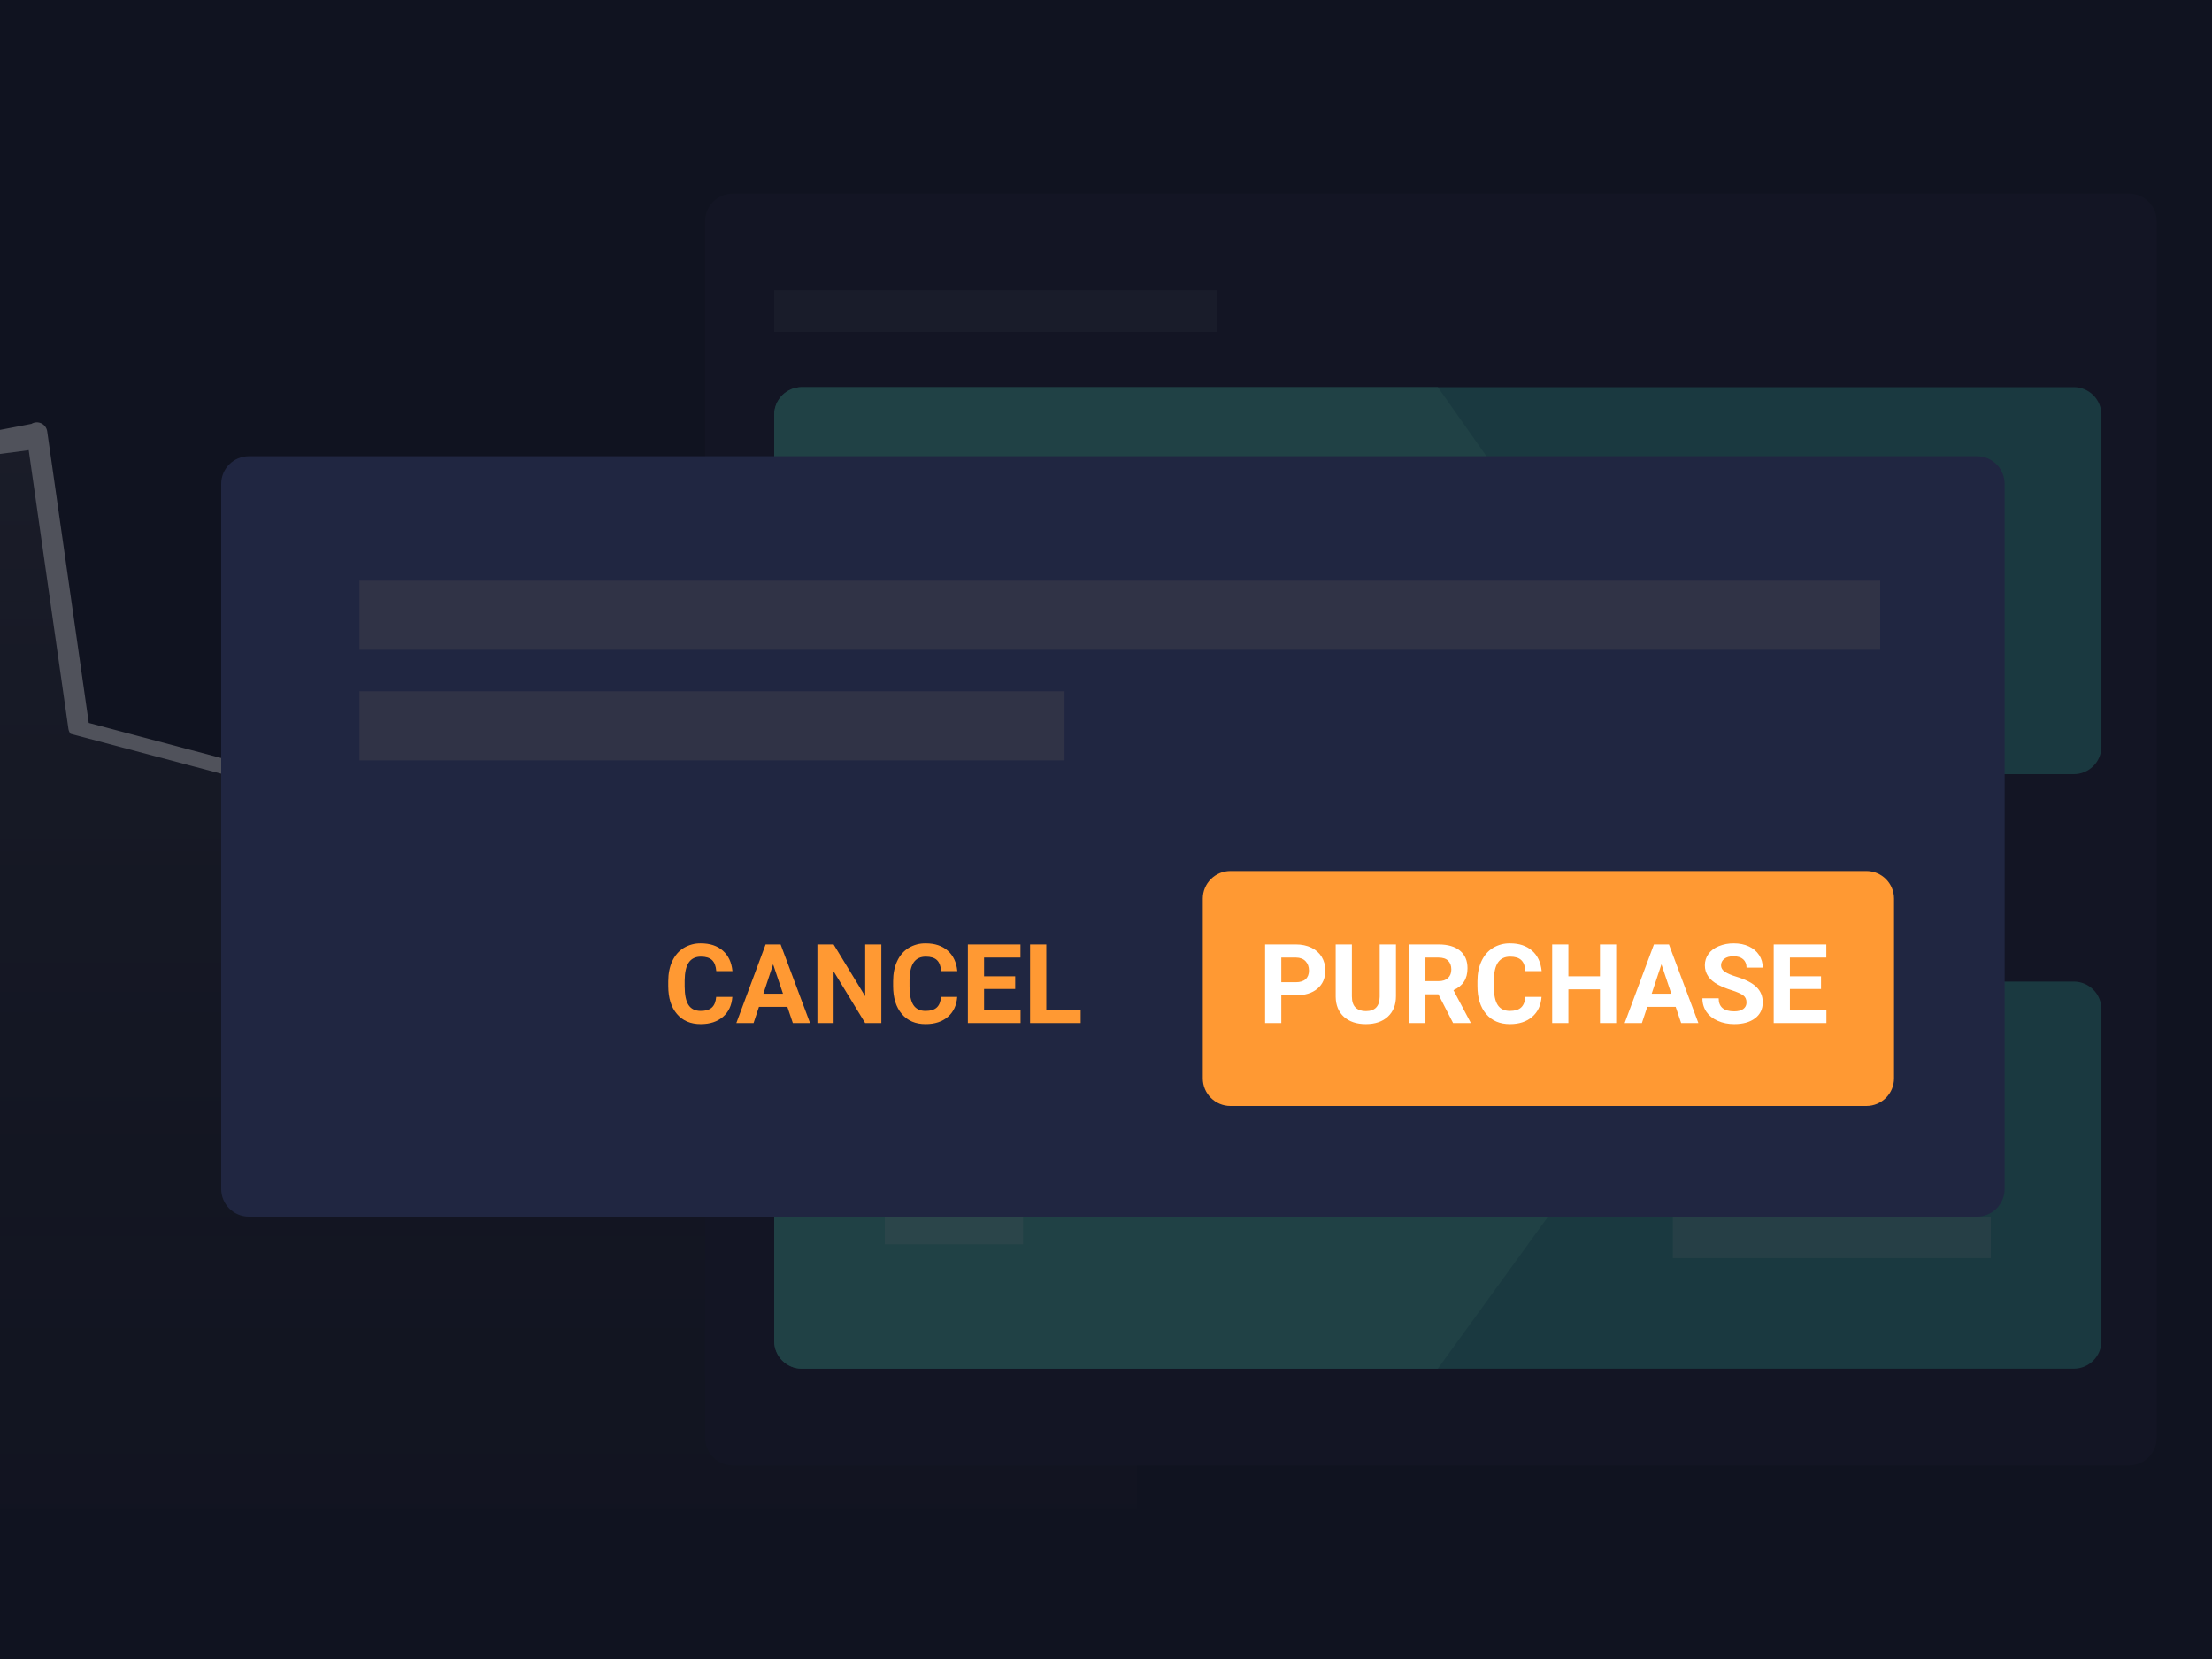
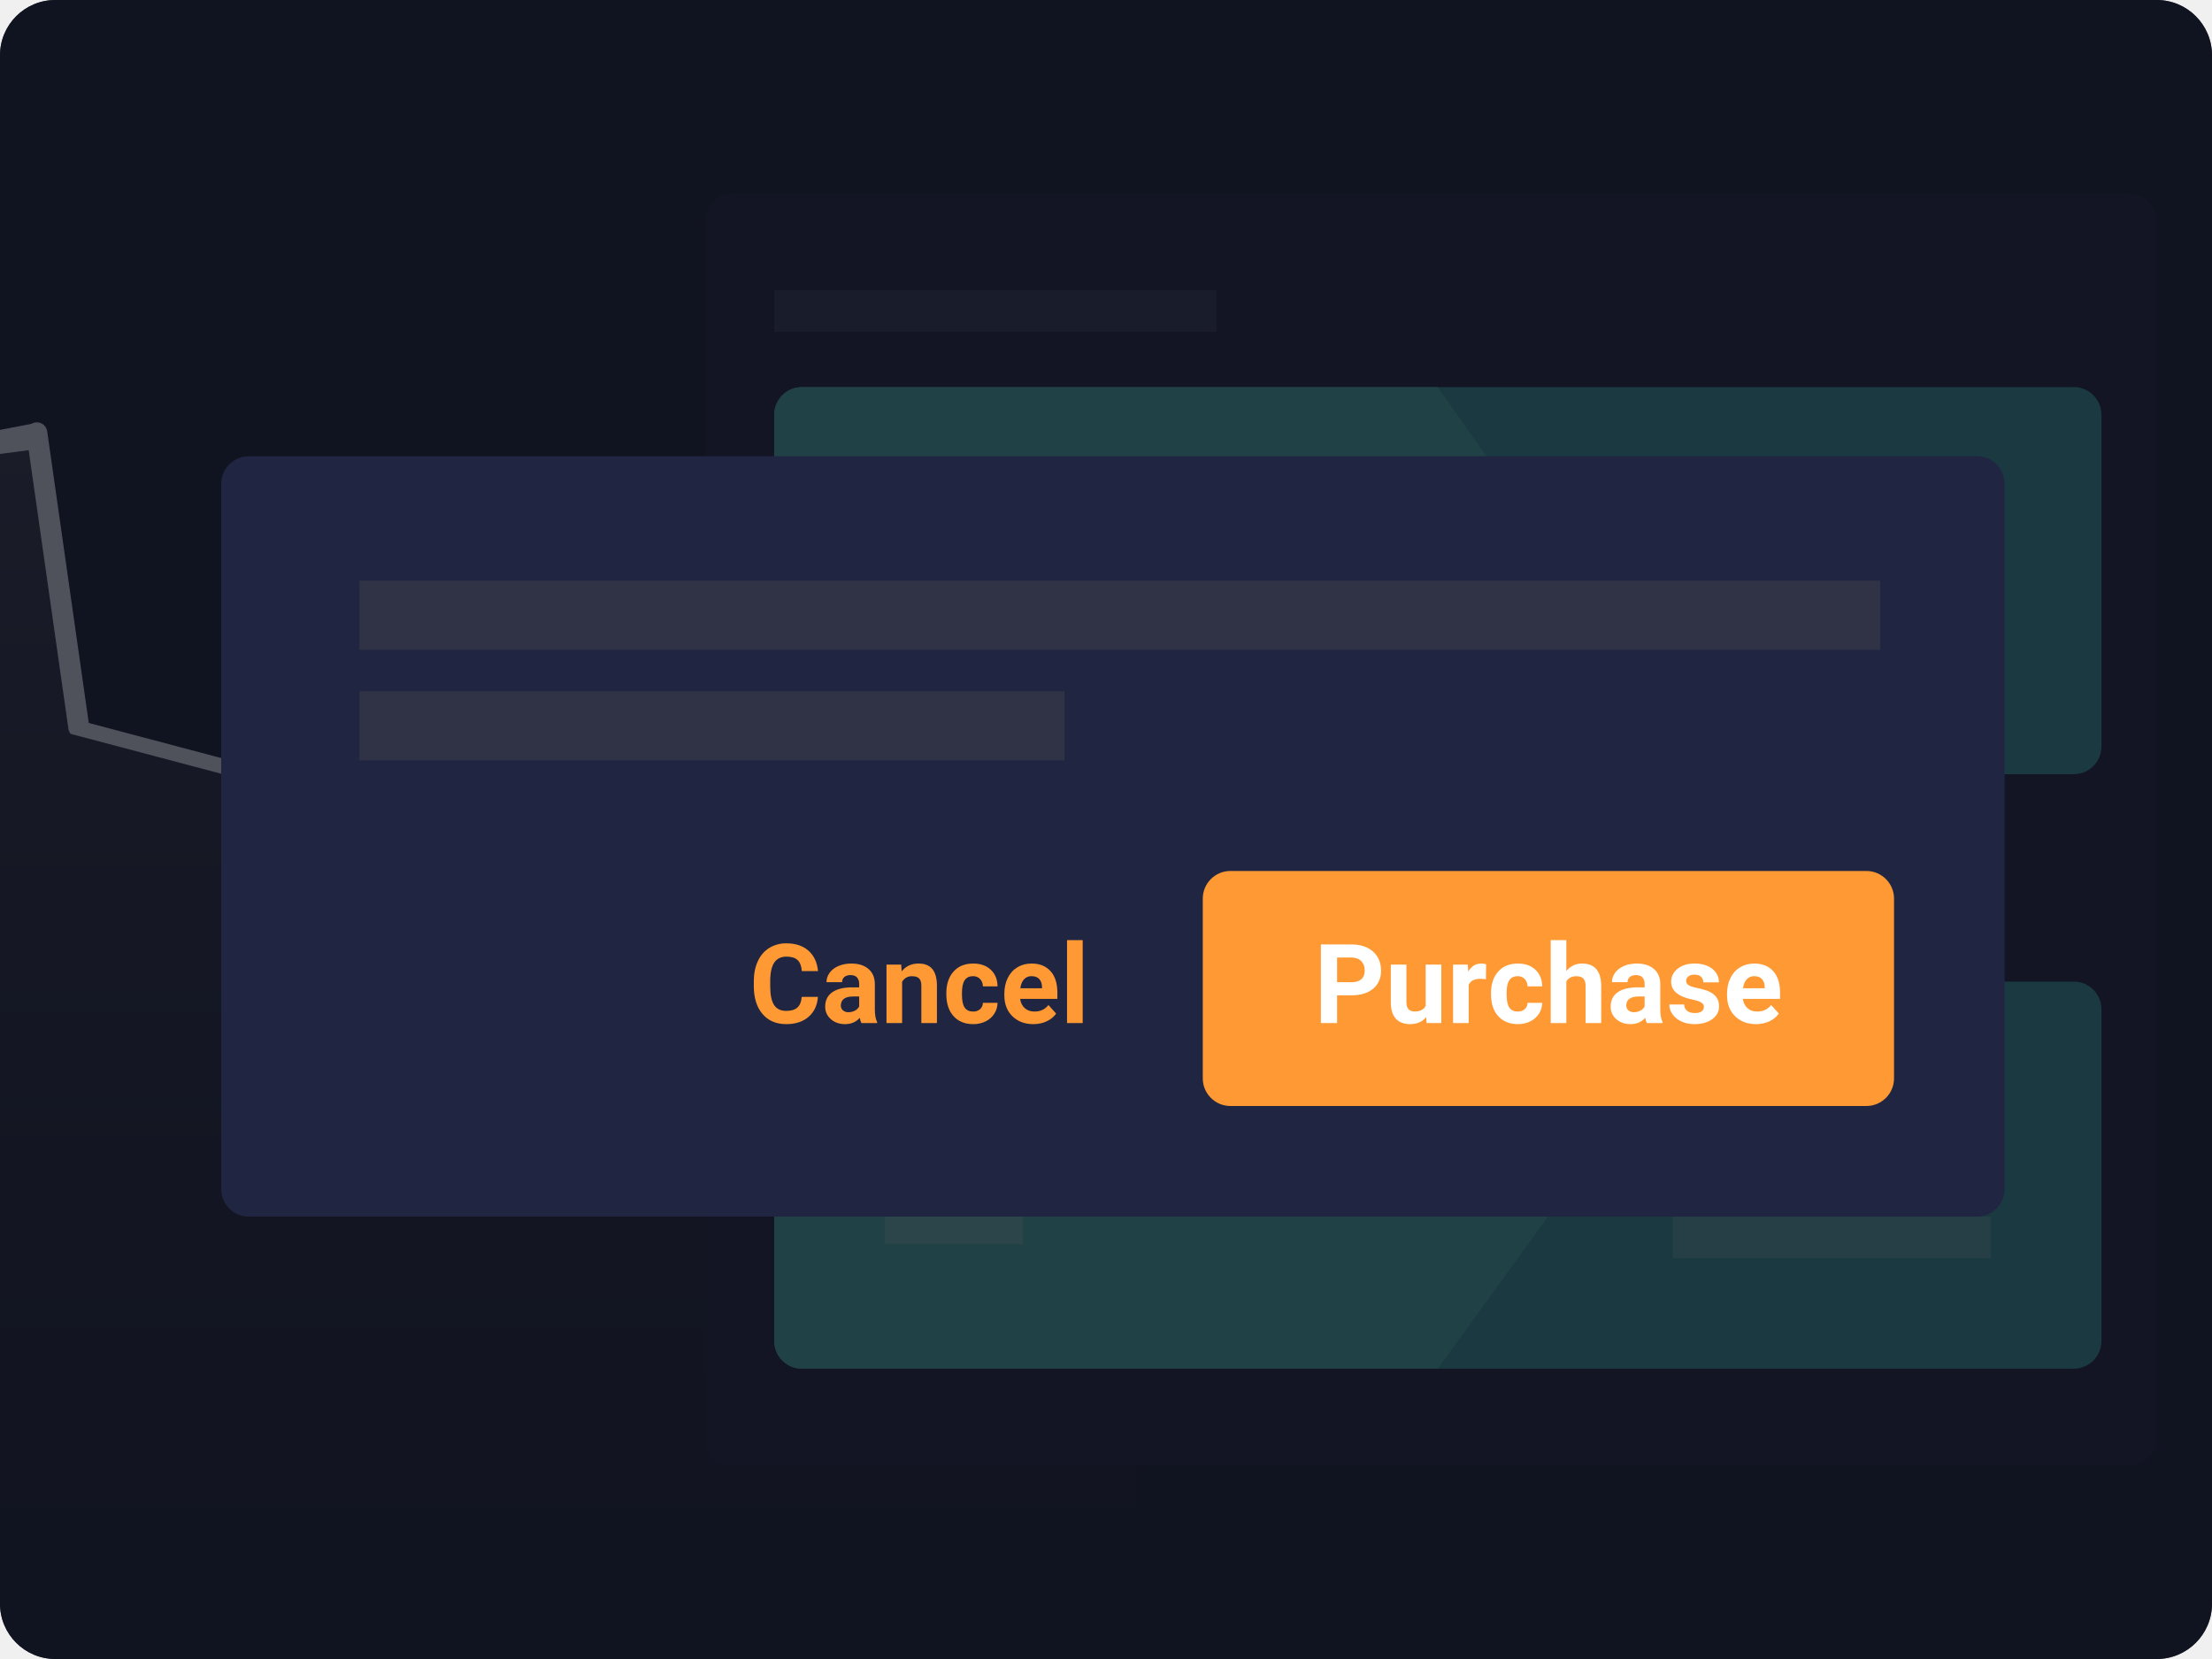
<svg xmlns="http://www.w3.org/2000/svg" width="160" height="120">
  <defs>
    <linearGradient x1="50%" y1="147.774%" x2="50%" y2="10.759%" id="a">
      <stop stop-color="#101320" stop-opacity="0" offset="0%" />
      <stop stop-color="#FFF" stop-opacity=".16" offset="100%" />
    </linearGradient>
  </defs>
  <g fill="none" fill-rule="evenodd">
-     <path fill="#101320" d="M0 0h160v120H0z" />
+     <rect fill="#101320" width="160" height="120" rx="4" />
    <path fill="url(#a)" d="M82.243 29.799H65.576l-7.575 22.68L54.97 17l-4.546 35.478h-6.06l-7.576 30.24-3.03-22.68-28.183-7.56L2.501 31.5 0 31.095v77.99h82.243z" />
-     <path d="M83 32c-.142.143-.335-1.45-.536-1.45H66.32l-7.414 22.296c-.264.791-1.422.642-1.477-.19l-2.43-31.736-3.645 31.761a.76.76 0 0 1-.755.685h-5.427l-7.481 29.787c-.144.862-1.386.841-1.5-.024L33.182 60.52 5.105 53.08a.762.762 0 0 1-.158-.368L2.076 32.56 0 32.836v-1.741l2.268-.435a.758.758 0 0 1 1.146.542l3.006 21.09 28.08 7.445a.762.762 0 0 1 .16.375l2.366 17.79 6.755-25.42a.76.76 0 0 1 .748-.636h5.383l4.484-35.16c.093-.929 1.45-.906 1.512.025l2.778 31.986 6.367-19.148a.759.759 0 0 1 .72-.52H82.15L83 32z" fill="#FFF" fill-rule="nonzero" />
+     <path d="M83 32c-.142.143-.335-1.45-.536-1.45H66.32l-7.414 22.296c-.264.791-1.422.642-1.477-.19l-2.43-31.736-3.645 31.761a.76.76 0 0 1-.755.685h-5.427l-7.481 29.787c-.144.862-1.386.841-1.5-.024L33.182 60.52l-28.077-7.44a.762.762 0 0 1-.158-.368L2.076 32.56 0 32.836v-1.741l2.268-.435a.758.758 0 0 1 1.146.542l3.006 21.09L34.5 59.737a.762.762 0 0 1 .16.375l2.366 17.79 6.755-25.42a.76.76 0 0 1 .748-.636h5.383l4.484-35.16c.093-.929 1.45-.906 1.512.025l2.778 31.986 6.367-19.148a.759.759 0 0 1 .72-.52H82.15L83 32z" fill="#FFF" fill-rule="nonzero" />
    <rect fill="#191C31" fill-rule="nonzero" x="51.001" y="14" width="105" height="92" rx="2" />
    <path d="M56 21h32v3H56v-3zm0 43h32v3H56v-3z" fill="#303346" />
    <rect fill="#34A39A" x="56.001" y="28" width="96" height="28" rx="2" />
    <path d="M58 28h46l10 14.21L104 56H58a2 2 0 0 1-2-2V30a2 2 0 0 1 2-2z" fill="#4BBFAB" />
    <path d="M121 36h23v3h-23v-3zm0 9h23v3h-23v-3z" fill="#62B8B1" />
    <path d="M64 37h10v10H64V37zm13 4h27v3H77v-3z" fill="#74CDBE" />
    <rect fill="#34A39A" x="56.001" y="71" width="96" height="28" rx="2" />
    <path d="M58 71h46l10 14.21L104 99H58a2 2 0 0 1-2-2V73a2 2 0 0 1 2-2z" fill="#4BBFAB" />
    <path d="M121 79h23v3h-23v-3zm0 9h23v3h-23v-3z" fill="#62B8B1" />
    <path d="M64 80h10v10H64V80zm13 4h27v3H77v-3z" fill="#74CDBE" />
-     <path fill="#101320" fill-rule="nonzero" opacity=".733" d="M0 0h160v120H0z" />
+     <rect fill="#101320" fill-rule="nonzero" opacity=".733" width="160" height="120" rx="4" />
    <rect fill="#202641" fill-rule="nonzero" x="16" y="33" width="129" height="55" rx="2" />
    <path d="M26 42h110v5H26v-5zm0 8h51v5H26v-5z" fill="#303346" />
    <rect fill="#F93" x="87" y="63" width="50" height="17" rx="2" />
-     <path d="M92.68 71.996V74h-1.172v-5.688h2.219c.427 0 .802.079 1.127.235.324.156.573.378.748.666.174.288.261.615.261.982 0 .558-.19.997-.572 1.319-.381.321-.91.482-1.584.482H92.68zm0-.95h1.047c.31 0 .546-.072.709-.218.162-.146.244-.354.244-.625 0-.279-.082-.504-.246-.676-.164-.172-.391-.26-.68-.265H92.68v1.785zm8.293-2.734v3.747c0 .622-.195 1.114-.584 1.476-.39.362-.922.543-1.596.543-.664 0-1.191-.176-1.582-.527-.39-.352-.59-.835-.598-1.45v-3.788h1.172v3.753c0 .373.09.644.268.815.178.17.425.256.74.256.659 0 .993-.347 1.004-1.04v-3.784h1.176zm3.066 3.606h-.934V74h-1.171v-5.688h2.113c.672 0 1.19.15 1.555.45.364.3.546.722.546 1.27 0 .387-.084.71-.252.97-.167.26-.422.465-.763.62l1.23 2.323V74h-1.258l-1.066-2.082zm-.934-.95h.946c.294 0 .522-.074.683-.224.162-.15.243-.356.243-.619 0-.268-.077-.48-.229-.633-.152-.153-.386-.23-.701-.23h-.942v1.707zm8.399 1.137c-.044.612-.27 1.094-.678 1.446-.407.351-.944.527-1.611.527-.73 0-1.303-.245-1.72-.736-.419-.491-.628-1.165-.628-2.022v-.347c0-.547.097-1.029.29-1.446.192-.416.467-.736.825-.959a2.314 2.314 0 0 1 1.248-.334c.657 0 1.185.176 1.586.528.401.351.633.845.696 1.48h-1.172c-.029-.367-.131-.633-.307-.799-.176-.165-.443-.248-.803-.248-.39 0-.682.14-.876.42-.194.28-.294.714-.3 1.303v.43c0 .614.094 1.063.28 1.347.186.284.48.426.88.426.363 0 .633-.083.811-.248.179-.165.281-.421.307-.768h1.172zM116.902 74h-1.172v-2.438h-2.285V74h-1.172v-5.688h1.172v2.305h2.285v-2.305h1.172V74zm4.305-1.172h-2.055l-.39 1.172h-1.246l2.117-5.688h1.086L122.848 74h-1.246l-.395-1.172zm-1.738-.95h1.422l-.715-2.128-.707 2.129zm6.86.63c0-.222-.079-.391-.235-.51-.157-.118-.438-.243-.844-.375a5.981 5.981 0 0 1-.965-.389c-.646-.349-.969-.819-.969-1.41 0-.307.087-.581.26-.822.173-.24.422-.43.746-.564a2.808 2.808 0 0 1 1.092-.204c.406 0 .768.074 1.086.221.318.147.564.355.74.623.176.268.264.573.264.914h-1.172c0-.26-.082-.463-.246-.607-.164-.145-.395-.217-.691-.217-.287 0-.51.06-.668.182a.573.573 0 0 0-.239.478c0 .185.093.34.28.465.186.125.46.242.822.352.667.2 1.152.449 1.457.746.305.297.457.666.457 1.109 0 .492-.186.878-.559 1.158-.372.28-.873.42-1.504.42-.437 0-.836-.08-1.195-.24-.36-.16-.633-.38-.822-.658a1.686 1.686 0 0 1-.283-.97h1.175c0 .629.375.942 1.125.942.28 0 .496-.056.653-.17a.553.553 0 0 0 .234-.474zm5.39-.973h-2.25v1.524h2.64V74h-3.812v-5.688h3.805v.95h-2.633v1.355h2.25v.918z" fill="#FFF" fill-rule="nonzero" />
-     <path d="M52.973 72.105c-.045.612-.27 1.094-.678 1.446-.408.351-.945.527-1.611.527-.73 0-1.303-.245-1.721-.736-.418-.491-.627-1.165-.627-2.022v-.347c0-.547.096-1.029.289-1.446.193-.416.468-.736.826-.959a2.314 2.314 0 0 1 1.248-.334c.656 0 1.185.176 1.586.528.401.351.633.845.695 1.48h-1.17c-.03-.367-.131-.633-.307-.799-.176-.165-.443-.248-.803-.248-.39 0-.683.14-.877.42-.194.28-.293.714-.299 1.303v.43c0 .614.094 1.063.28 1.347.186.284.48.426.88.426.363 0 .633-.083.811-.248.179-.165.28-.421.307-.768h1.172zm3.98.723h-2.055L54.508 74h-1.246l2.117-5.688h1.086L58.594 74h-1.246l-.395-1.172zm-1.738-.95h1.422l-.715-2.128-.707 2.129zM63.75 74h-1.172l-2.281-3.742V74h-1.172v-5.688h1.172l2.285 3.75v-3.75h1.168V74zm5.488-1.895c-.044.612-.27 1.094-.677 1.446-.408.351-.945.527-1.612.527-.729 0-1.303-.245-1.72-.736-.418-.491-.627-1.165-.627-2.022v-.347c0-.547.096-1.029.289-1.446.192-.416.468-.736.826-.959a2.314 2.314 0 0 1 1.248-.334c.656 0 1.185.176 1.586.528.4.351.633.845.695 1.48h-1.172c-.028-.367-.13-.633-.306-.799-.176-.165-.444-.248-.803-.248-.39 0-.683.14-.877.42-.194.28-.294.714-.299 1.303v.43c0 .614.093 1.063.28 1.347.186.284.48.426.88.426.362 0 .632-.083.81-.248.18-.165.281-.421.307-.768h1.172zm4.192-.57h-2.25v1.524h2.64V74h-3.812v-5.688h3.805v.95H71.18v1.355h2.25v.918zm2.25 1.524h2.488V74h-3.66v-5.688h1.172v4.747z" fill="#F93" fill-rule="nonzero" />
+     <path d="M96.715 71.996V74h-1.172v-5.688h2.219c.427 0 .802.079 1.127.235.324.156.573.378.748.666.174.288.261.615.261.982 0 .558-.19.997-.572 1.319-.381.321-.91.482-1.584.482h-1.027zm0-.95h1.047c.31 0 .546-.072.709-.218.162-.146.244-.354.244-.625 0-.279-.082-.504-.246-.676-.164-.172-.39-.26-.68-.265h-1.074v1.785zm6.445 2.524c-.278.339-.664.508-1.156.508-.453 0-.799-.13-1.037-.39-.238-.26-.36-.642-.365-1.145v-2.77h1.128v2.73c0 .441.201.661.602.661.383 0 .646-.133.79-.398v-2.993h1.132V74h-1.063l-.03-.43zm4.32-2.738a3.067 3.067 0 0 0-.406-.031c-.427 0-.707.144-.84.433V74h-1.129v-4.227h1.067l.031.504c.227-.388.54-.582.942-.582.125 0 .242.017.351.051l-.016 1.086zm2.301 2.336a.74.74 0 0 0 .508-.172.602.602 0 0 0 .203-.457h1.059c-.003.287-.08.549-.235.787a1.547 1.547 0 0 1-.63.555 1.974 1.974 0 0 1-.885.197c-.604 0-1.08-.192-1.43-.576-.349-.384-.523-.915-.523-1.592v-.074c0-.651.173-1.17.52-1.559.346-.388.82-.582 1.425-.582.529 0 .952.15 1.271.451.32.301.482.702.487 1.202h-1.059a.77.77 0 0 0-.203-.534.68.68 0 0 0-.516-.205c-.263 0-.461.096-.595.287-.134.192-.201.502-.201.932v.117c0 .435.066.748.199.938.133.19.334.285.605.285zm3.516-2.934c.3-.359.676-.539 1.129-.539.916 0 1.381.533 1.394 1.598V74h-1.129v-2.676c0-.242-.052-.421-.156-.537-.104-.116-.277-.174-.52-.174-.33 0-.57.128-.718.383V74h-1.129v-6h1.129v2.234zM119.12 74a1.254 1.254 0 0 1-.113-.379c-.274.305-.63.457-1.067.457-.414 0-.757-.12-1.029-.36a1.156 1.156 0 0 1-.408-.906c0-.447.166-.791.498-1.03.332-.24.812-.361 1.44-.364h.519v-.242a.696.696 0 0 0-.15-.469c-.1-.117-.259-.176-.475-.176-.19 0-.34.046-.447.137a.464.464 0 0 0-.162.375h-1.13c0-.245.076-.471.227-.68.151-.208.365-.371.64-.49.277-.118.587-.178.93-.178.521 0 .935.131 1.24.393.307.262.46.63.46 1.103v1.832c.002.401.058.705.168.91V74h-1.14zm-.933-.785c.166 0 .32-.037.46-.111a.731.731 0 0 0 .313-.3v-.726h-.422c-.565 0-.866.195-.902.586l-.004.066c0 .141.05.257.148.348a.577.577 0 0 0 .406.137zm5.062-.383c0-.138-.068-.247-.205-.326-.137-.08-.356-.15-.658-.213-1.005-.211-1.508-.638-1.508-1.281 0-.375.156-.688.467-.94.31-.251.718-.377 1.22-.377.537 0 .966.127 1.288.38.321.252.482.58.482.984h-1.129a.546.546 0 0 0-.156-.4c-.104-.106-.267-.159-.489-.159-.19 0-.337.043-.44.129a.407.407 0 0 0-.157.328c0 .125.06.226.178.303.118.077.318.143.6.199.28.056.517.12.71.19.596.218.895.597.895 1.136 0 .386-.166.697-.496.936-.331.238-.758.357-1.282.357-.354 0-.668-.063-.943-.19-.275-.126-.49-.299-.647-.519a1.207 1.207 0 0 1-.234-.713h1.07c.01.2.085.354.223.461.138.107.323.16.555.16.216 0 .38-.04.49-.123a.383.383 0 0 0 .166-.322zm3.77 1.246c-.62 0-1.125-.19-1.514-.57-.39-.38-.584-.887-.584-1.52v-.11c0-.424.082-.803.246-1.138.164-.334.396-.592.697-.773.301-.181.644-.272 1.03-.272.578 0 1.033.183 1.365.547.332.365.498.882.498 1.551v.46h-2.692c.037.277.147.498.33.665.184.167.416.25.698.25.435 0 .774-.158 1.02-.473l.554.621c-.17.24-.398.427-.688.561-.289.134-.609.201-.96.201zm-.13-3.469a.707.707 0 0 0-.544.227c-.14.151-.229.367-.268.648h1.57v-.09c-.005-.25-.072-.443-.203-.58-.13-.136-.315-.205-.554-.205z" fill="#FFF" fill-rule="nonzero" />
+     <path d="M59.162 72.105c-.044.612-.27 1.094-.678 1.446-.407.351-.944.527-1.611.527-.73 0-1.303-.245-1.72-.736-.419-.491-.628-1.165-.628-2.022v-.347c0-.547.097-1.029.29-1.446.192-.416.468-.736.826-.959a2.314 2.314 0 0 1 1.248-.334c.656 0 1.185.176 1.586.528.4.351.632.845.695 1.48h-1.172c-.029-.367-.13-.633-.307-.799-.175-.165-.443-.248-.802-.248-.391 0-.683.14-.877.42-.194.28-.294.714-.3 1.303v.43c0 .614.094 1.063.28 1.347.186.284.48.426.881.426.362 0 .632-.083.81-.248.179-.165.281-.421.307-.768h1.172zM62.307 74a1.254 1.254 0 0 1-.114-.379c-.273.305-.629.457-1.066.457-.414 0-.757-.12-1.03-.36a1.156 1.156 0 0 1-.408-.906c0-.447.166-.791.498-1.03.333-.24.812-.361 1.44-.364h.52v-.242a.696.696 0 0 0-.15-.469c-.101-.117-.26-.176-.476-.176-.19 0-.339.046-.447.137a.464.464 0 0 0-.162.375h-1.129c0-.245.076-.471.227-.68.15-.208.364-.371.64-.49.276-.118.586-.178.93-.178.52 0 .934.131 1.24.393.306.262.46.63.46 1.103v1.832c.002.401.058.705.167.91V74h-1.14zm-.934-.785c.167 0 .32-.037.461-.111a.731.731 0 0 0 .312-.3v-.726h-.421c-.565 0-.866.195-.903.586l-.004.066c0 .141.05.257.149.348a.577.577 0 0 0 .406.137zm3.813-3.442l.035.489c.302-.378.707-.567 1.215-.567.447 0 .78.132 1 .395.218.263.33.656.335 1.18V74h-1.128v-2.703c0-.24-.053-.414-.157-.522-.104-.108-.277-.162-.52-.162a.777.777 0 0 0-.714.407V74h-1.129v-4.227h1.063zm5.199 3.395a.74.74 0 0 0 .508-.172.602.602 0 0 0 .203-.457h1.058c-.002.287-.08.549-.234.787a1.547 1.547 0 0 1-.63.555 1.974 1.974 0 0 1-.886.197c-.604 0-1.08-.192-1.43-.576-.348-.384-.523-.915-.523-1.592v-.074c0-.651.173-1.17.52-1.559.346-.388.821-.582 1.425-.582.53 0 .953.15 1.272.451.319.301.481.702.486 1.202h-1.058a.77.77 0 0 0-.203-.534.68.68 0 0 0-.516-.205c-.263 0-.462.096-.596.287-.134.192-.2.502-.2.932v.117c0 .435.065.748.198.938.133.19.335.285.606.285zm4.36.91c-.62 0-1.125-.19-1.515-.57-.389-.38-.584-.887-.584-1.52v-.11c0-.424.083-.803.247-1.138.164-.334.396-.592.697-.773.3-.181.644-.272 1.03-.272.577 0 1.032.183 1.364.547.332.365.498.882.498 1.551v.46h-2.691c.036.277.146.498.33.665.184.167.416.25.697.25.435 0 .775-.158 1.02-.473l.555.621c-.17.24-.399.427-.688.561-.289.134-.61.201-.96.201zm-.13-3.469a.707.707 0 0 0-.545.227c-.139.151-.228.367-.267.648h1.57v-.09c-.005-.25-.073-.443-.203-.58-.13-.136-.315-.205-.555-.205zm3.7 3.391h-1.133v-6h1.132v6z" fill="#F93" fill-rule="nonzero" />
  </g>
</svg>
